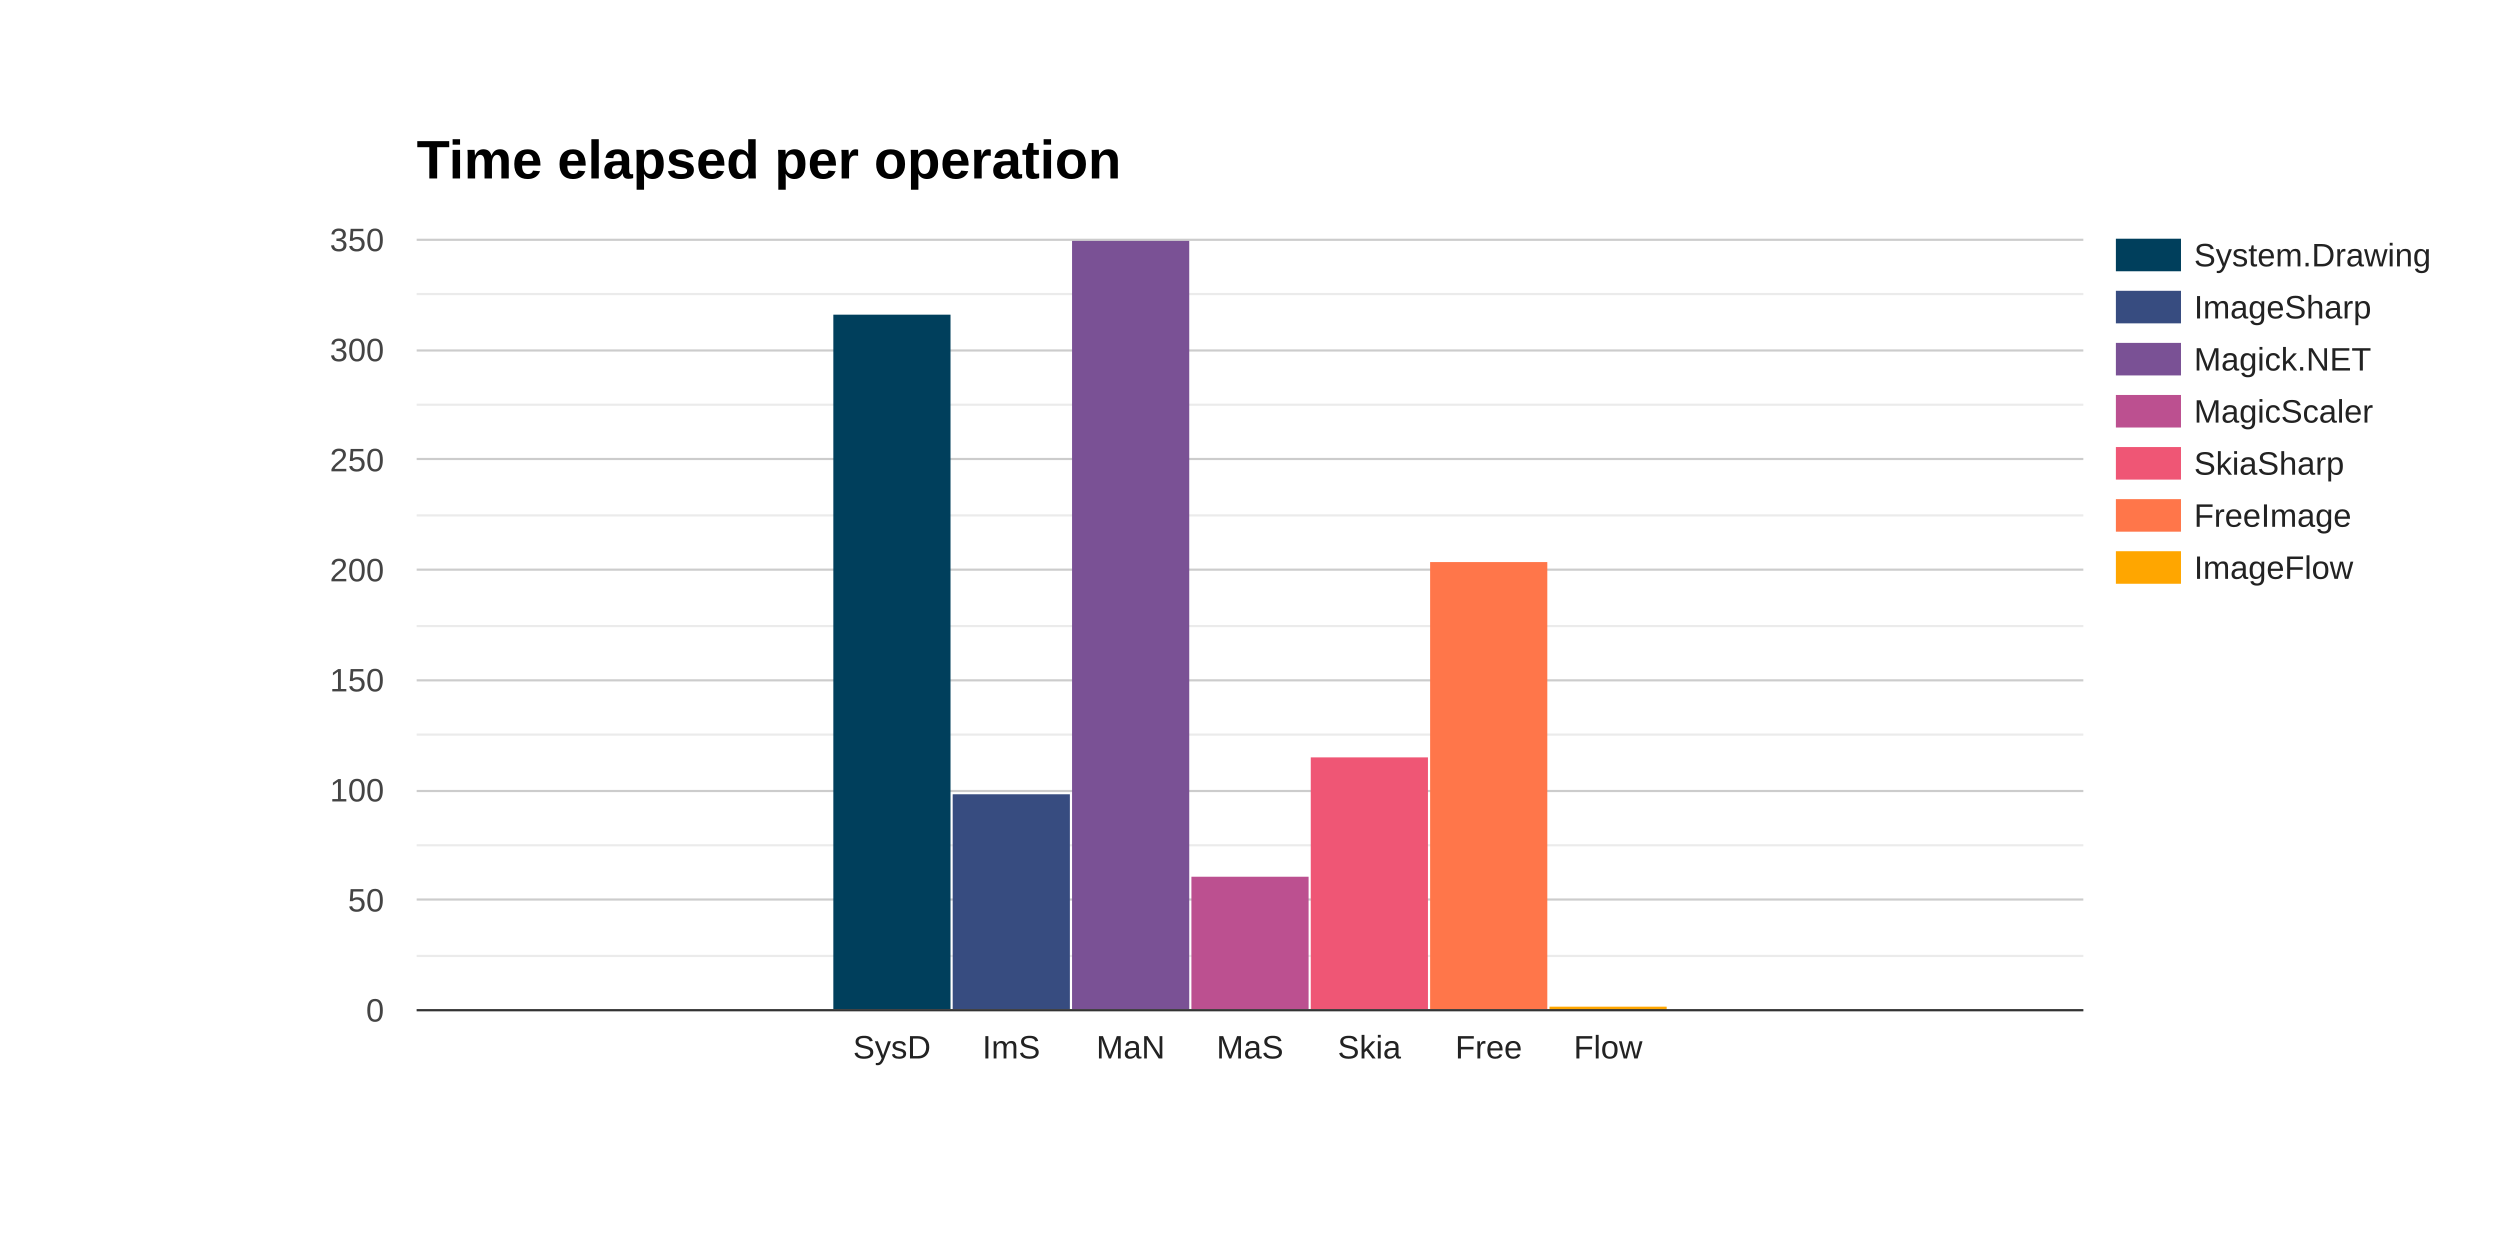
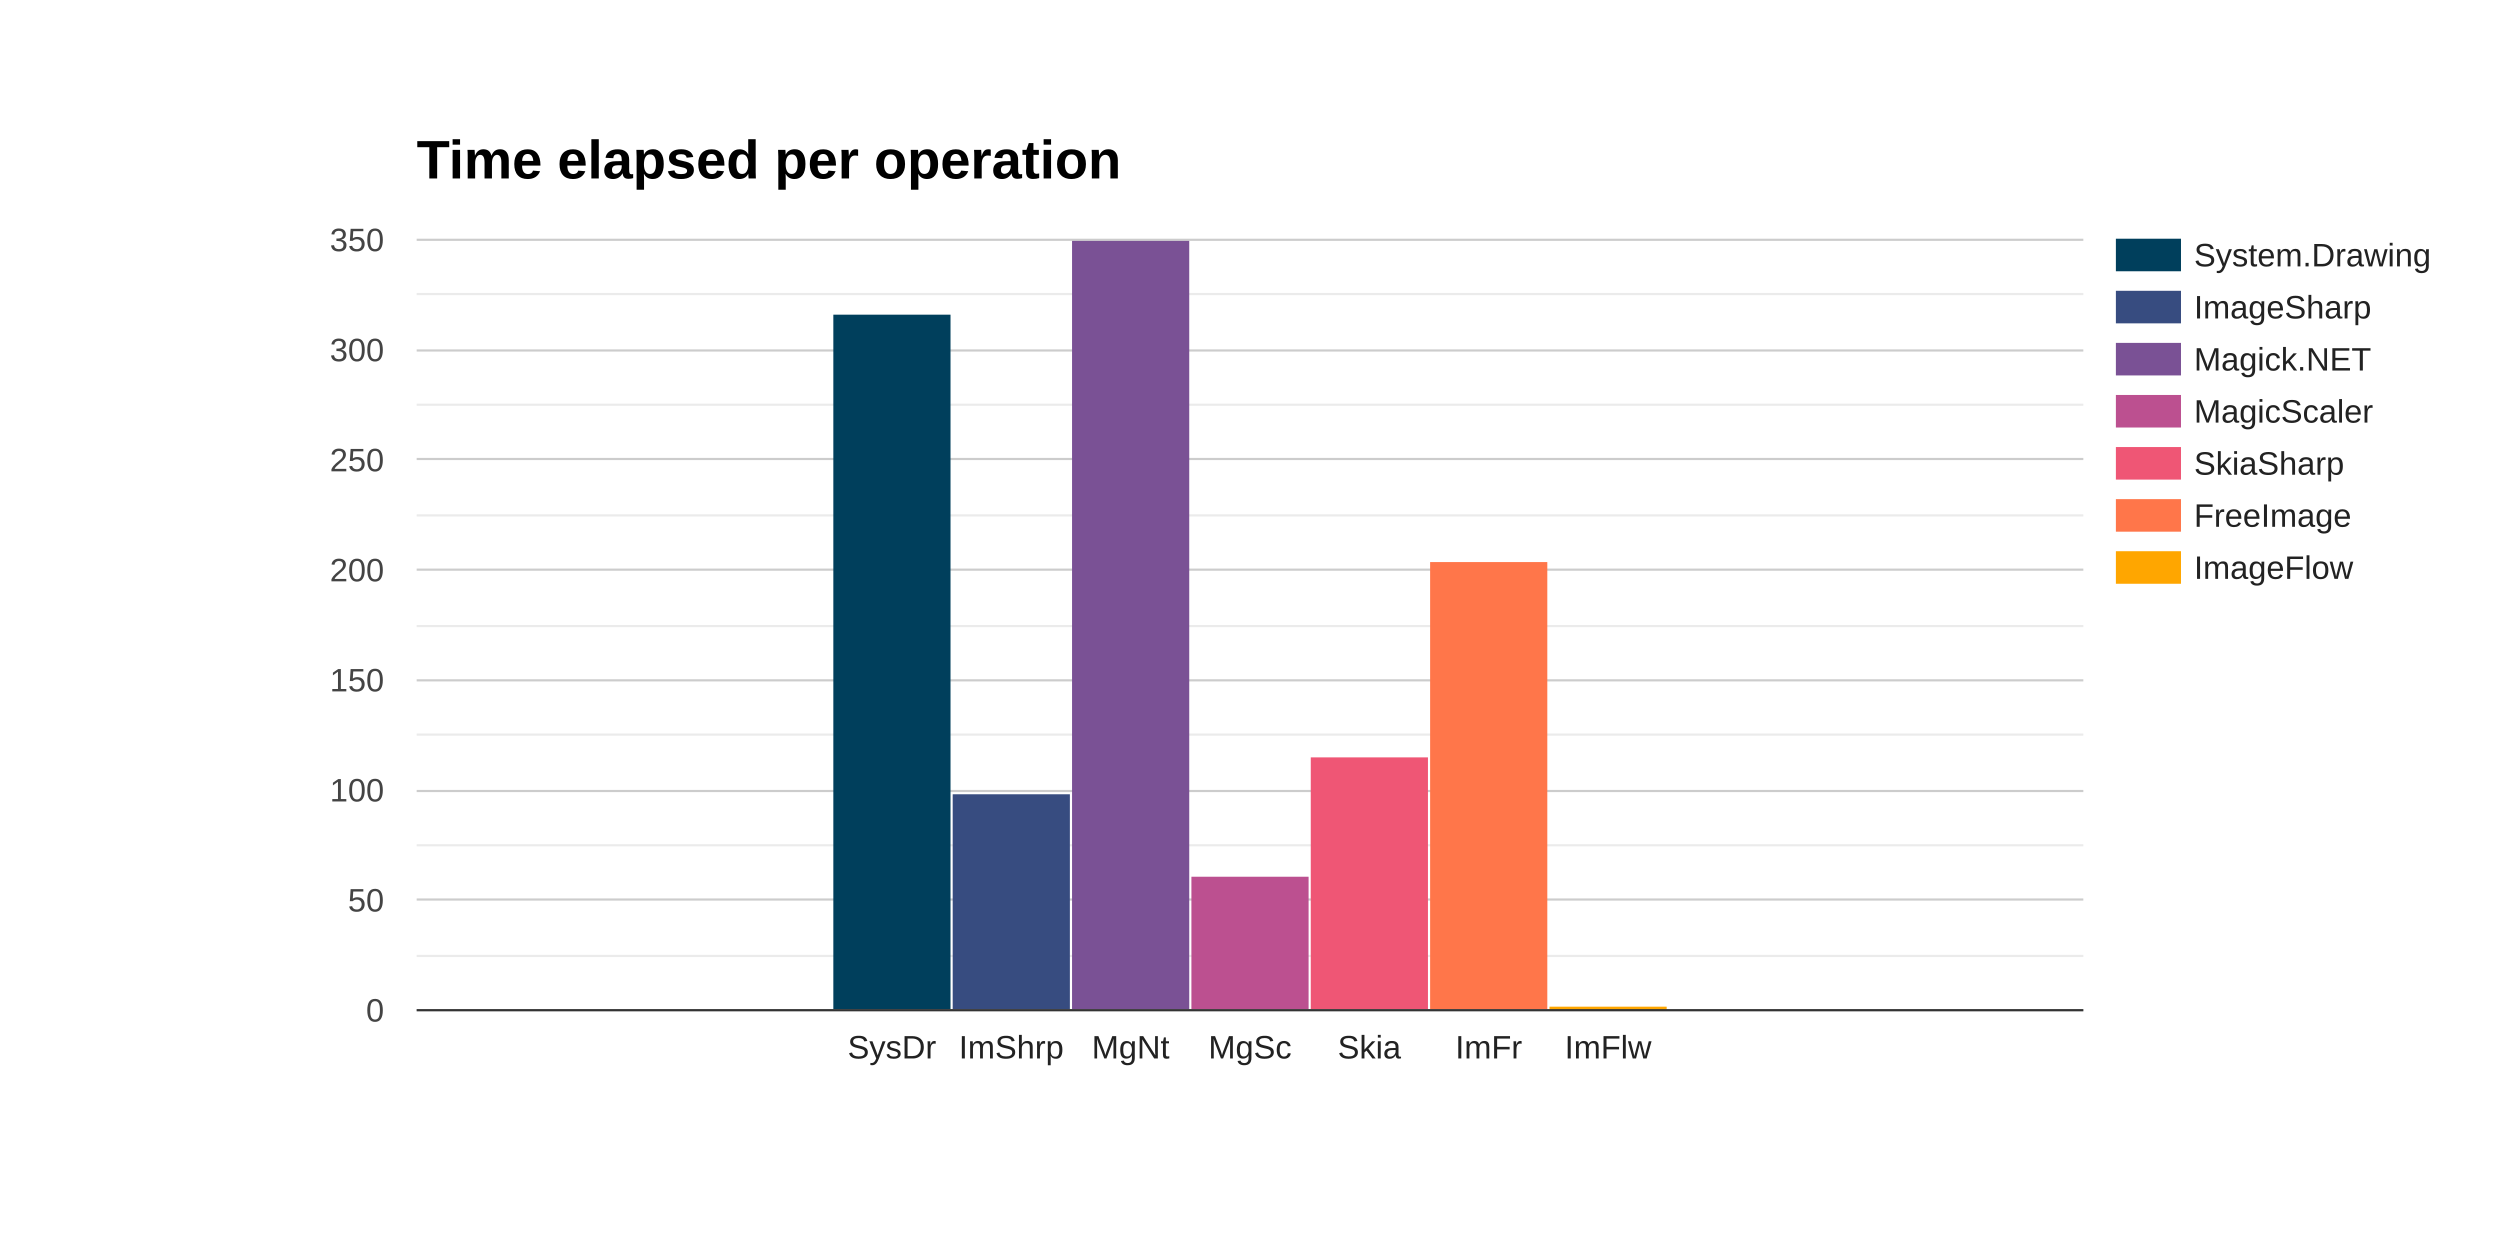
<svg xmlns="http://www.w3.org/2000/svg" width="1152" height="576" style="overflow: hidden;" aria-label="A chart.">
  <defs id="_ABSTRACT_RENDERER_ID_5">
    <clipPath id="_ABSTRACT_RENDERER_ID_6">
      <rect x="192" y="110" width="768" height="356" />
    </clipPath>
    <filter id="_ABSTRACT_RENDERER_ID_7">
      <feGaussianBlur in="SourceAlpha" stdDeviation="2" />
      <feOffset dx="1" dy="1" />
      <feComponentTransfer>
        <feFuncA type="linear" slope="0.1" />
      </feComponentTransfer>
      <feMerge>
        <feMergeNode />
        <feMergeNode in="SourceGraphic" />
      </feMerge>
    </filter>
  </defs>
  <rect x="0" y="0" width="1152" height="576" stroke="none" stroke-width="0" fill="#ffffff" />
  <g>
    <text text-anchor="start" x="192" y="82.25" font-family="Arial" font-size="25" font-weight="bold" stroke="none" stroke-width="0" fill="#000000">Time elapsed per operation
		</text>
    <rect x="192" y="61" width="768" height="25" stroke="none" stroke-width="0" fill-opacity="0" fill="#ffffff" />
  </g>
  <g>
    <rect x="975" y="110" width="162" height="159" stroke="none" stroke-width="0" fill-opacity="0" fill="#ffffff" />
    <g>
      <rect x="975" y="110" width="162" height="15" stroke="none" stroke-width="0" fill-opacity="0" fill="#ffffff" />
      <g>
        <text text-anchor="start" x="1011" y="122.75" font-family="Arial" font-size="15" stroke="none" stroke-width="0" fill="#222222">System.Drawing
				</text>
      </g>
      <rect x="975" y="110" width="30" height="15" stroke="none" stroke-width="0" fill="#003f5c" />
    </g>
    <g>
      <rect x="975" y="134" width="162" height="15" stroke="none" stroke-width="0" fill-opacity="0" fill="#ffffff" />
      <g>
        <text text-anchor="start" x="1011" y="146.75" font-family="Arial" font-size="15" stroke="none" stroke-width="0" fill="#222222">ImageSharp
				</text>
      </g>
      <rect x="975" y="134" width="30" height="15" stroke="none" stroke-width="0" fill="#374c80" />
    </g>
    <g>
      <rect x="975" y="158" width="162" height="15" stroke="none" stroke-width="0" fill-opacity="0" fill="#ffffff" />
      <g>
        <text text-anchor="start" x="1011" y="170.75" font-family="Arial" font-size="15" stroke="none" stroke-width="0" fill="#222222">Magick.NET
				</text>
      </g>
      <rect x="975" y="158" width="30" height="15" stroke="none" stroke-width="0" fill="#7a5195" />
    </g>
    <g>
      <rect x="975" y="182" width="162" height="15" stroke="none" stroke-width="0" fill-opacity="0" fill="#ffffff" />
      <g>
        <text text-anchor="start" x="1011" y="194.75" font-family="Arial" font-size="15" stroke="none" stroke-width="0" fill="#222222">MagicScaler
				</text>
      </g>
      <rect x="975" y="182" width="30" height="15" stroke="none" stroke-width="0" fill="#bc5090" />
    </g>
    <g>
      <rect x="975" y="206" width="162" height="15" stroke="none" stroke-width="0" fill-opacity="0" fill="#ffffff" />
      <g>
        <text text-anchor="start" x="1011" y="218.75" font-family="Arial" font-size="15" stroke="none" stroke-width="0" fill="#222222">SkiaSharp
				</text>
      </g>
      <rect x="975" y="206" width="30" height="15" stroke="none" stroke-width="0" fill="#ef5675" />
    </g>
    <g>
      <rect x="975" y="230" width="162" height="15" stroke="none" stroke-width="0" fill-opacity="0" fill="#ffffff" />
      <g>
        <text text-anchor="start" x="1011" y="242.75" font-family="Arial" font-size="15" stroke="none" stroke-width="0" fill="#222222">FreeImage
				</text>
      </g>
      <rect x="975" y="230" width="30" height="15" stroke="none" stroke-width="0" fill="#ff764a" />
    </g>
    <g>
      <rect x="975" y="254" width="162" height="15" stroke="none" stroke-width="0" fill-opacity="0" fill="#ffffff" />
      <g>
        <text text-anchor="start" x="1011" y="266.75" font-family="Arial" font-size="15" stroke="none" stroke-width="0" fill="#222222">ImageFlow
				</text>
      </g>
      <rect x="975" y="254" width="30" height="15" stroke="none" stroke-width="0" fill="#ffa600" />
    </g>
  </g>
  <g>
    <rect x="192" y="110" width="768" height="356" stroke="none" stroke-width="0" fill="#ffffff" />
    <g clip-path="url(https://www.statskingdom.com/chart-maker.html#_ABSTRACT_RENDERER_ID_6)">
      <g>
        <rect x="192" y="465" width="768" height="1" stroke="none" stroke-width="0" fill="#cccccc" />
        <rect x="192" y="414" width="768" height="1" stroke="none" stroke-width="0" fill="#cccccc" />
        <rect x="192" y="364" width="768" height="1" stroke="none" stroke-width="0" fill="#cccccc" />
        <rect x="192" y="313" width="768" height="1" stroke="none" stroke-width="0" fill="#cccccc" />
        <rect x="192" y="262" width="768" height="1" stroke="none" stroke-width="0" fill="#cccccc" />
        <rect x="192" y="211" width="768" height="1" stroke="none" stroke-width="0" fill="#cccccc" />
        <rect x="192" y="161" width="768" height="1" stroke="none" stroke-width="0" fill="#cccccc" />
        <rect x="192" y="110" width="768" height="1" stroke="none" stroke-width="0" fill="#cccccc" />
        <rect x="192" y="440" width="768" height="1" stroke="none" stroke-width="0" fill="#ebebeb" />
        <rect x="192" y="389" width="768" height="1" stroke="none" stroke-width="0" fill="#ebebeb" />
        <rect x="192" y="338" width="768" height="1" stroke="none" stroke-width="0" fill="#ebebeb" />
        <rect x="192" y="288" width="768" height="1" stroke="none" stroke-width="0" fill="#ebebeb" />
        <rect x="192" y="237" width="768" height="1" stroke="none" stroke-width="0" fill="#ebebeb" />
        <rect x="192" y="186" width="768" height="1" stroke="none" stroke-width="0" fill="#ebebeb" />
        <rect x="192" y="135" width="768" height="1" stroke="none" stroke-width="0" fill="#ebebeb" />
      </g>
      <g>
        <rect x="384" y="145" width="54" height="320" stroke="none" stroke-width="0" fill="#003f5c" />
        <rect x="439" y="366" width="54" height="99" stroke="none" stroke-width="0" fill="#374c80" />
        <rect x="494" y="111" width="54" height="354" stroke="none" stroke-width="0" fill="#7a5195" />
        <rect x="549" y="404" width="54" height="61" stroke="none" stroke-width="0" fill="#bc5090" />
        <rect x="604" y="349" width="54" height="116" stroke="none" stroke-width="0" fill="#ef5675" />
        <rect x="659" y="259" width="54" height="206" stroke="none" stroke-width="0" fill="#ff764a" />
        <rect x="714" y="463.877" width="54" height="1.623" stroke="none" stroke-width="0" fill="#ffa600" />
      </g>
      <g>
        <rect x="192" y="465" width="768" height="1" stroke="none" stroke-width="0" fill="#333333" />
      </g>
    </g>
    <g />
    <g>
      <g>
-         <text text-anchor="middle" x="411" y="487.75" font-family="Arial" font-size="15" stroke="none" stroke-width="0" fill="#222222">SysD
+         <text text-anchor="middle" x="411" y="487.75" font-family="Arial" font-size="15" stroke="none" stroke-width="0" fill="#222222">SysDr
				</text>
-         <text text-anchor="middle" x="466" y="487.75" font-family="Arial" font-size="15" stroke="none" stroke-width="0" fill="#222222">ImS
+         <text text-anchor="middle" x="466" y="487.75" font-family="Arial" font-size="15" stroke="none" stroke-width="0" fill="#222222">ImShrp
				</text>
-         <text text-anchor="middle" x="521" y="487.75" font-family="Arial" font-size="15" stroke="none" stroke-width="0" fill="#222222">MaN
+         <text text-anchor="middle" x="521" y="487.75" font-family="Arial" font-size="15" stroke="none" stroke-width="0" fill="#222222">MgNt
				</text>
-         <text text-anchor="middle" x="576" y="487.75" font-family="Arial" font-size="15" stroke="none" stroke-width="0" fill="#222222">MaS
+         <text text-anchor="middle" x="576" y="487.75" font-family="Arial" font-size="15" stroke="none" stroke-width="0" fill="#222222">MgSc
				</text>
        <text text-anchor="middle" x="631" y="487.75" font-family="Arial" font-size="15" stroke="none" stroke-width="0" fill="#222222">Skia
				</text>
-         <text text-anchor="middle" x="686" y="487.75" font-family="Arial" font-size="15" stroke="none" stroke-width="0" fill="#222222">Free
+         <text text-anchor="middle" x="686" y="487.75" font-family="Arial" font-size="15" stroke="none" stroke-width="0" fill="#222222">ImFr
				</text>
-         <text text-anchor="middle" x="741" y="487.75" font-family="Arial" font-size="15" stroke="none" stroke-width="0" fill="#222222">Flow
+         <text text-anchor="middle" x="741" y="487.75" font-family="Arial" font-size="15" stroke="none" stroke-width="0" fill="#222222">ImFlw
				</text>
      </g>
      <g>
        <text text-anchor="end" x="177" y="470.75" font-family="Arial" font-size="15" stroke="none" stroke-width="0" fill="#444444">0
				</text>
      </g>
      <g>
        <text text-anchor="end" x="177" y="420.036" font-family="Arial" font-size="15" stroke="none" stroke-width="0" fill="#444444">50
				</text>
      </g>
      <g>
        <text text-anchor="end" x="177" y="369.321" font-family="Arial" font-size="15" stroke="none" stroke-width="0" fill="#444444">100
				</text>
      </g>
      <g>
        <text text-anchor="end" x="177" y="318.607" font-family="Arial" font-size="15" stroke="none" stroke-width="0" fill="#444444">150
				</text>
      </g>
      <g>
        <text text-anchor="end" x="177" y="267.893" font-family="Arial" font-size="15" stroke="none" stroke-width="0" fill="#444444">200
				</text>
      </g>
      <g>
        <text text-anchor="end" x="177" y="217.179" font-family="Arial" font-size="15" stroke="none" stroke-width="0" fill="#444444">250
				</text>
      </g>
      <g>
        <text text-anchor="end" x="177" y="166.464" font-family="Arial" font-size="15" stroke="none" stroke-width="0" fill="#444444">300
				</text>
      </g>
      <g>
        <text text-anchor="end" x="177" y="115.75" font-family="Arial" font-size="15" stroke="none" stroke-width="0" fill="#444444">350
				</text>
      </g>
    </g>
  </g>
  <g />
</svg>
